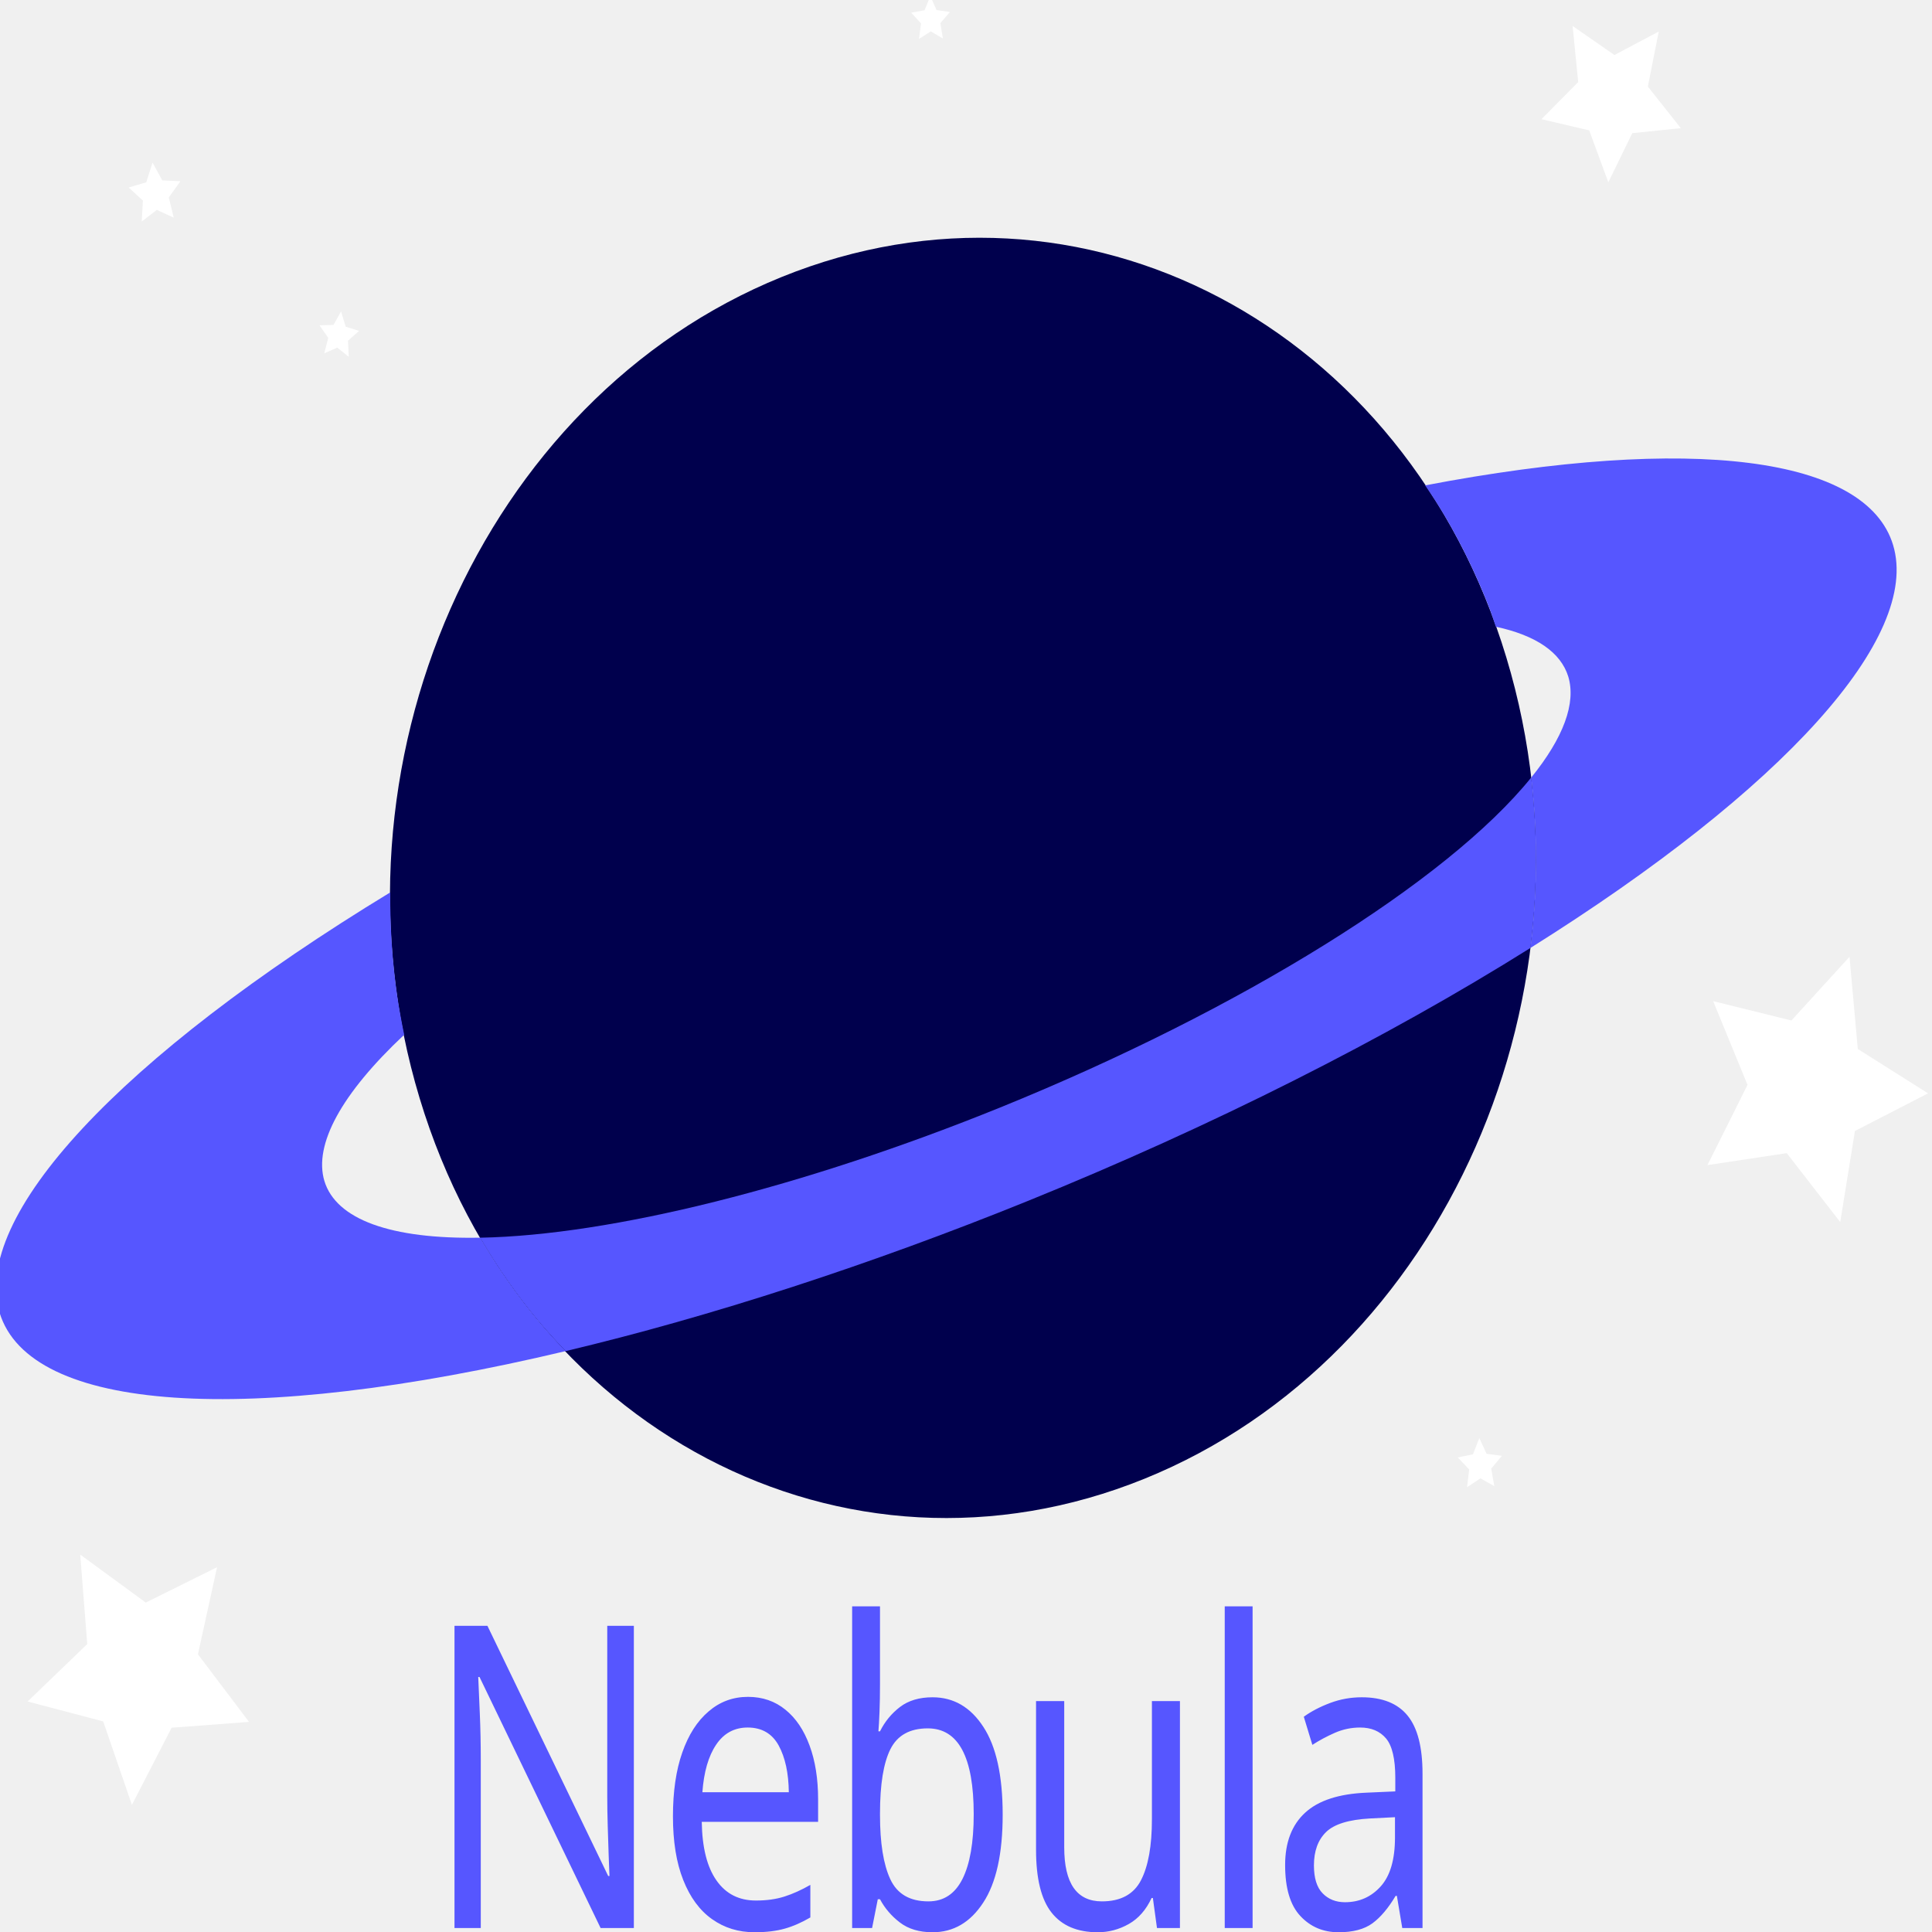
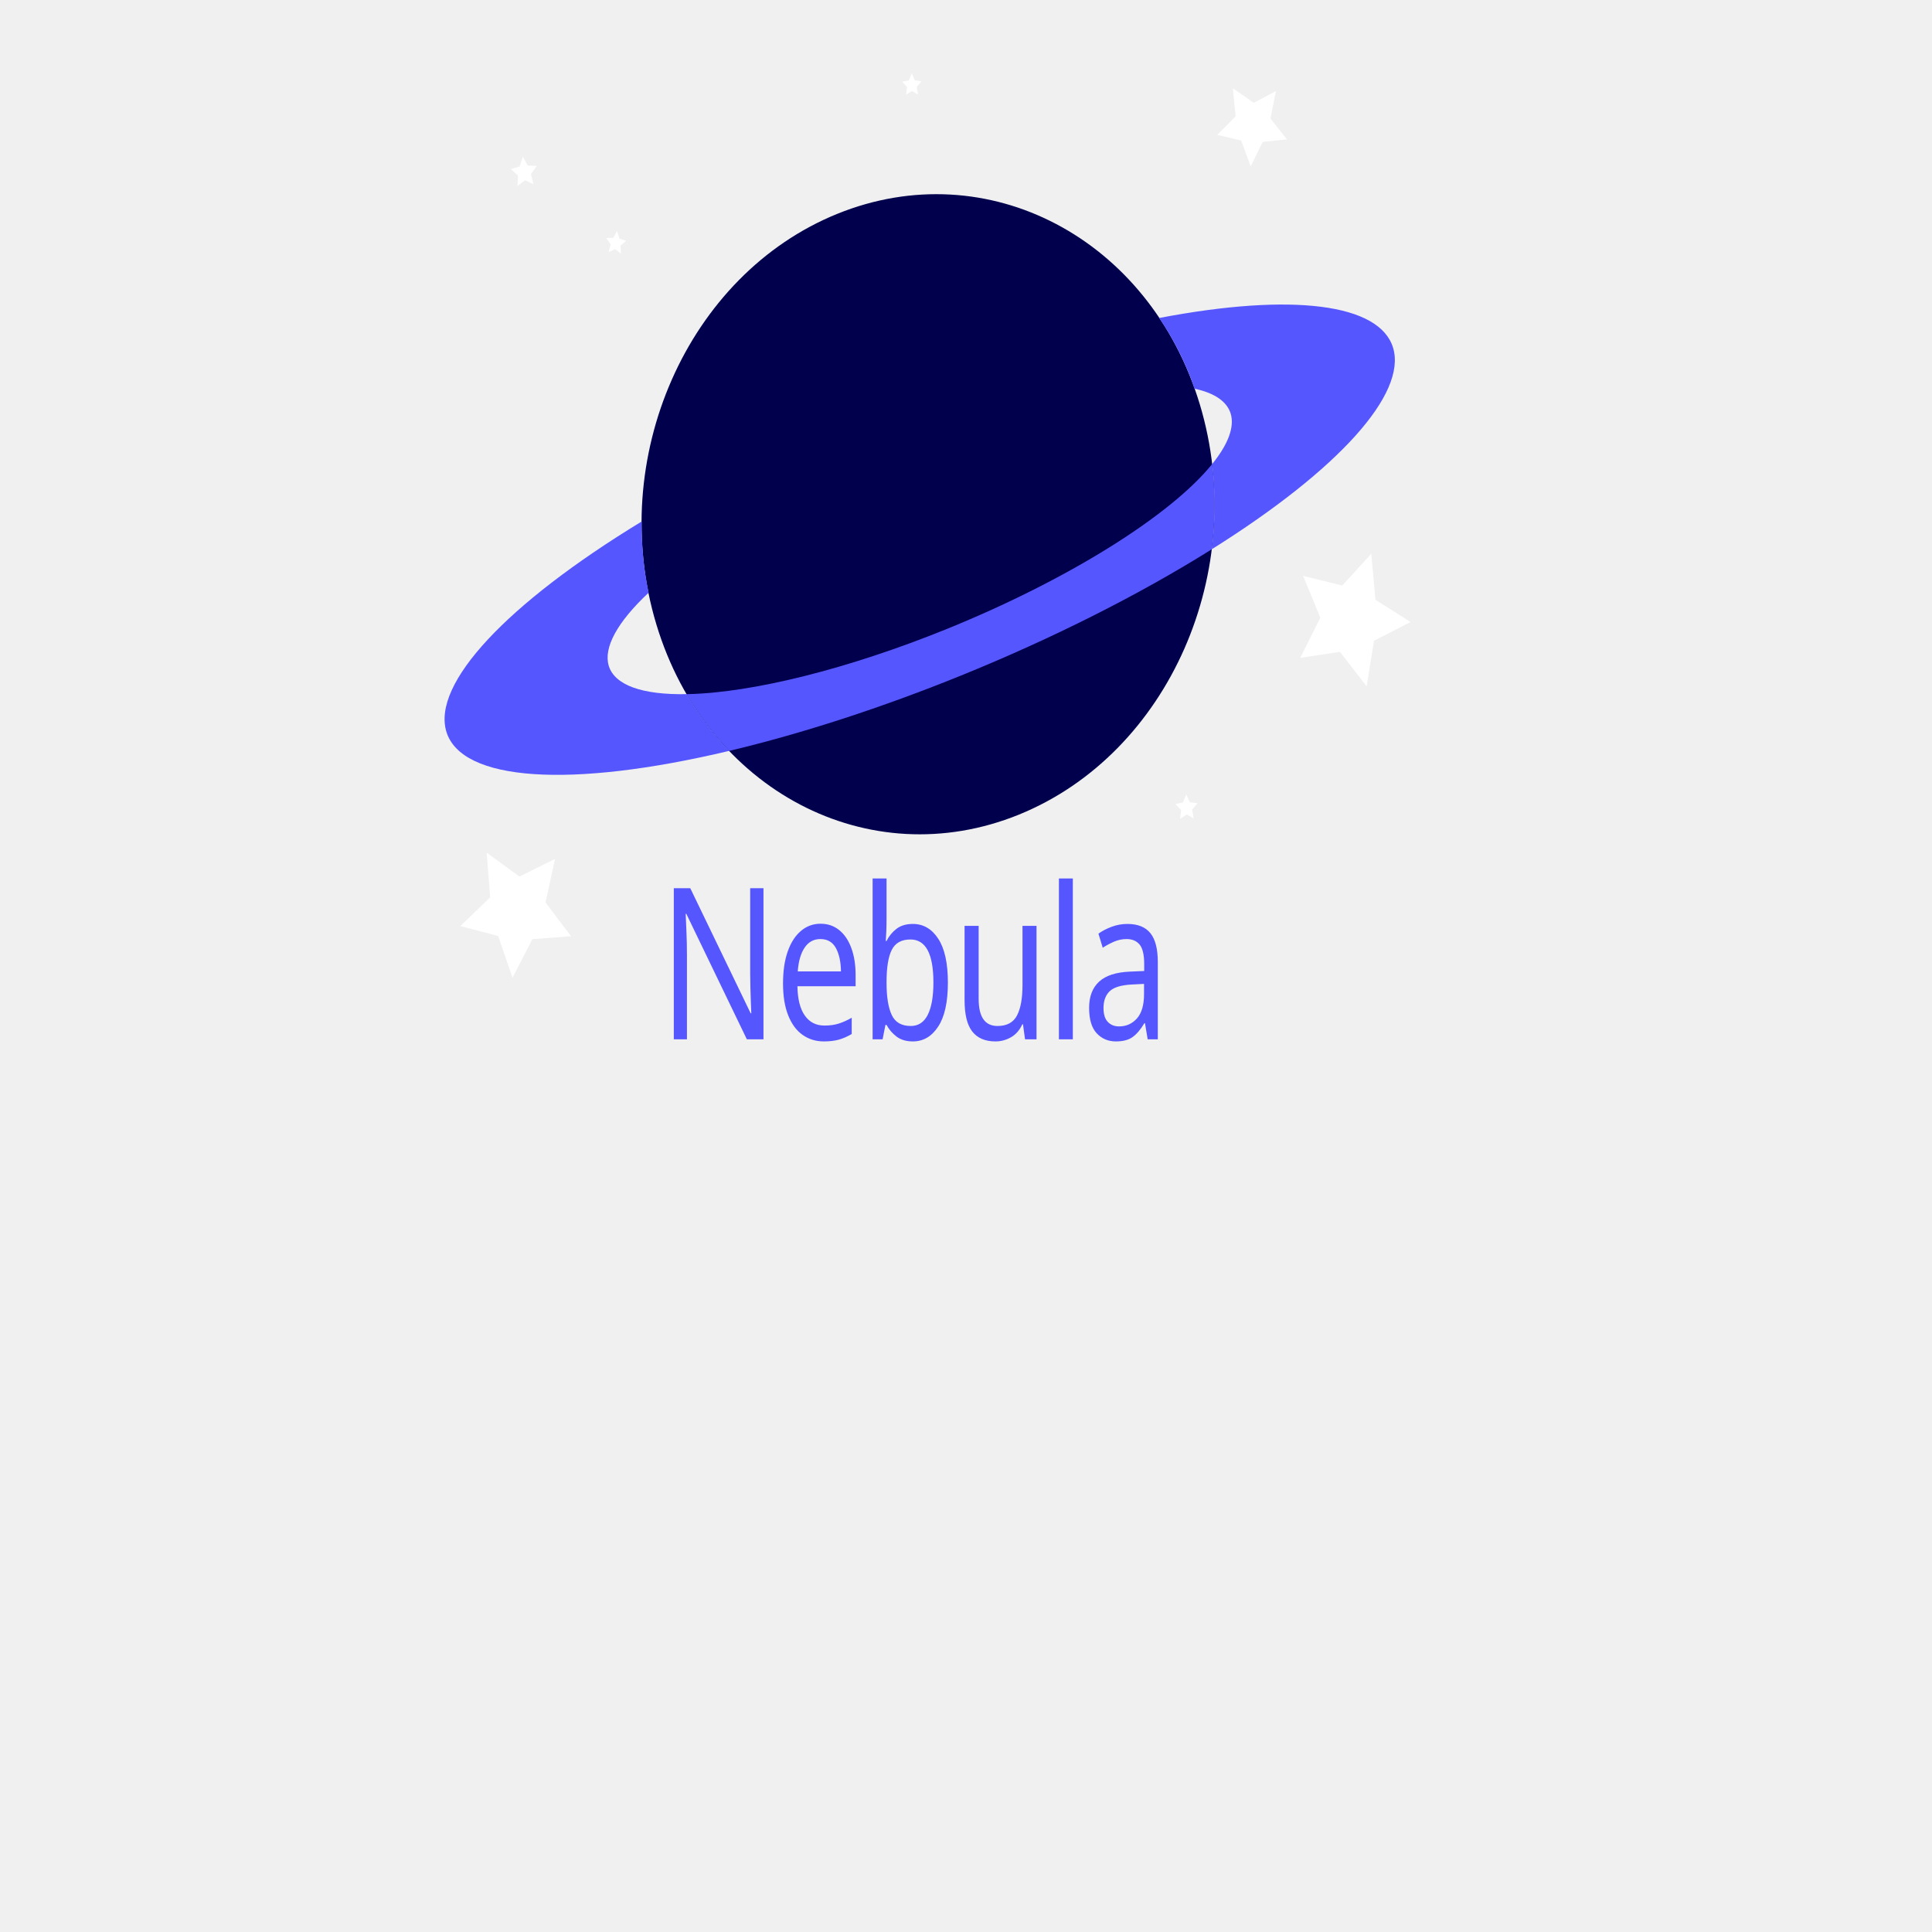
- <svg xmlns="http://www.w3.org/2000/svg" width="1200" height="1200" version="1.1" viewBox="0 0 317.5 317.5" id="svg401">
-   <defs id="defs405" />
-   <g transform="matrix(1.78782,0,0,2.071527,-5.894366,-35.522)" id="g399">
-     <g transform="rotate(-19.282,211.66,41.56)" id="g377">
-       <path d="M 136.52,44.681 A 52.917,50.501 0 0 1 83.603,95.182 52.917,50.501 0 0 1 30.686,44.681 52.917,50.501 0 0 1 83.603,-5.82 52.917,50.501 0 0 1 136.52,44.681 Z" fill="#00004d" stroke-width="0" id="path365" />
-       <g fill="#5656ff" stroke-width="0.195" id="g373">
-         <path d="m 135.53,54.415 a 52.917,50.501 0 0 1 -0.058,0.295 52.917,50.501 0 0 1 -0.321,1.409 52.917,50.501 0 0 1 -0.363,1.4 52.917,50.501 0 0 1 -0.405,1.39 52.917,50.501 0 0 1 -0.446,1.378 52.917,50.501 0 0 1 -0.487,1.365 52.917,50.501 0 0 1 -0.528,1.351 52.917,50.501 0 0 1 -0.568,1.336 52.917,50.501 0 0 1 -0.608,1.32 52.917,50.501 0 0 1 -0.647,1.303 52.917,50.501 0 0 1 -0.101,0.189 92.198,22.852 0 0 0 42.024,-19.164 92.198,22.852 0 0 0 -39.038,-18.67 52.917,50.501 0 0 1 0.925,2.965 52.917,50.501 0 0 1 0.897,4.085 52.917,50.501 0 0 1 0.541,4.142 52.917,50.501 0 0 1 0.067,1.538 60.568,15.012 0 0 1 4.978,5.94 60.568,15.012 0 0 1 -5.86,6.428 z" id="path367" />
-         <path d="m 32.286,56.967 a 52.917,50.501 0 0 0 0.024,0.111 52.917,50.501 0 0 0 1.248,4.001 52.917,50.501 0 0 0 1.59,3.888 52.917,50.501 0 0 0 1.581,3.087 92.198,22.852 0 0 0 44.091,2.786 92.198,22.852 0 0 0 50.174,-3.688 52.917,50.501 0 0 0 0.101,-0.189 52.917,50.501 0 0 0 0.647,-1.303 52.917,50.501 0 0 0 0.608,-1.32 52.917,50.501 0 0 0 0.568,-1.336 52.917,50.501 0 0 0 0.528,-1.351 52.917,50.501 0 0 0 0.487,-1.365 52.917,50.501 0 0 0 0.446,-1.378 52.917,50.501 0 0 0 0.405,-1.39 52.917,50.501 0 0 0 0.363,-1.4 52.917,50.501 0 0 0 0.321,-1.409 52.917,50.501 0 0 0 0.058,-0.295 60.568,15.012 0 0 1 -54.707,8.585 60.568,15.012 0 0 1 -48.535,-6.033 z" id="path369" />
-         <path d="m 33.528,28.381 a 92.198,22.852 0 0 0 -44.905,19.607 92.198,22.852 0 0 0 48.107,20.066 52.917,50.501 0 0 1 -1.581,-3.087 52.917,50.501 0 0 1 -1.59,-3.888 52.917,50.501 0 0 1 -1.248,-4.001 52.917,50.501 0 0 1 -0.024,-0.111 60.568,15.012 0 0 1 -12.033,-8.979 60.568,15.012 0 0 1 10.755,-8.524 52.917,50.501 0 0 1 0.405,-3.096 52.917,50.501 0 0 1 0.897,-4.085 52.917,50.501 0 0 1 1.218,-3.903 z" id="path371" />
+ <svg xmlns="http://www.w3.org/2000/svg" width="800" height="800" version="1.1" viewBox="0 0 211.67 211.67">
+   <g transform="matrix(.59594 0 0 .69051 46.96 -3.5899)">
+     <g transform="rotate(-19.282,211.66,41.56)">
+       <path d="m136.52 44.681a52.917 50.501 0 0 1-52.917 50.501 52.917 50.501 0 0 1-52.917-50.501 52.917 50.501 0 0 1 52.917-50.501 52.917 50.501 0 0 1 52.917 50.501z" fill="#00004d" stroke-width="0" />
+       <g fill="#5656ff" stroke-width=".195">
+         <path d="m135.53 54.415a52.917 50.501 0 0 1-0.058 0.295 52.917 50.501 0 0 1-0.321 1.409 52.917 50.501 0 0 1-0.363 1.4 52.917 50.501 0 0 1-0.405 1.39 52.917 50.501 0 0 1-0.446 1.378 52.917 50.501 0 0 1-0.487 1.365 52.917 50.501 0 0 1-0.528 1.351 52.917 50.501 0 0 1-0.568 1.336 52.917 50.501 0 0 1-0.608 1.32 52.917 50.501 0 0 1-0.647 1.303 52.917 50.501 0 0 1-0.101 0.189 92.198 22.852 0 0 0 42.024-19.164 92.198 22.852 0 0 0-39.038-18.67 52.917 50.501 0 0 1 0.925 2.965 52.917 50.501 0 0 1 0.897 4.085 52.917 50.501 0 0 1 0.541 4.142 52.917 50.501 0 0 1 0.067 1.538 60.568 15.012 0 0 1 4.978 5.94 60.568 15.012 0 0 1-5.86 6.428z" />
+         <path d="m32.286 56.967a52.917 50.501 0 0 0 0.024 0.111 52.917 50.501 0 0 0 1.248 4.001 52.917 50.501 0 0 0 1.59 3.888 52.917 50.501 0 0 0 1.581 3.087 92.198 22.852 0 0 0 44.091 2.786 92.198 22.852 0 0 0 50.174-3.688 52.917 50.501 0 0 0 0.101-0.189 52.917 50.501 0 0 0 0.647-1.303 52.917 50.501 0 0 0 0.608-1.32 52.917 50.501 0 0 0 0.568-1.336 52.917 50.501 0 0 0 0.528-1.351 52.917 50.501 0 0 0 0.487-1.365 52.917 50.501 0 0 0 0.446-1.378 52.917 50.501 0 0 0 0.405-1.39 52.917 50.501 0 0 0 0.363-1.4 52.917 50.501 0 0 0 0.321-1.409 52.917 50.501 0 0 0 0.058-0.295 60.568 15.012 0 0 1-54.707 8.585 60.568 15.012 0 0 1-48.535-6.033z" />
+         <path d="m33.528 28.381a92.198 22.852 0 0 0-44.905 19.607 92.198 22.852 0 0 0 48.107 20.066 52.917 50.501 0 0 1-1.581-3.087 52.917 50.501 0 0 1-1.59-3.888 52.917 50.501 0 0 1-1.248-4.001 52.917 50.501 0 0 1-0.024-0.111 60.568 15.012 0 0 1-12.033-8.979 60.568 15.012 0 0 1 10.755-8.524 52.917 50.501 0 0 1 0.405-3.096 52.917 50.501 0 0 1 0.897-4.085 52.917 50.501 0 0 1 1.218-3.903z" />
      </g>
-       <path d="M 136.52,44.681 A 52.917,50.501 0 0 1 83.603,95.182 52.917,50.501 0 0 1 30.686,44.681 52.917,50.501 0 0 1 83.603,-5.82 52.917,50.501 0 0 1 136.52,44.681 Z" fill="none" stroke-width="0.22" id="path375" />
+       <path d="m136.52 44.681a52.917 50.501 0 0 1-52.917 50.501 52.917 50.501 0 0 1-52.917-50.501 52.917 50.501 0 0 1 52.917-50.501 52.917 50.501 0 0 1 52.917 50.501z" fill="none" stroke-width=".22" />
    </g>
-     <g fill="#ffffff" stroke-width="0" id="g393">
-       <path transform="translate(4.115,41.524)" d="m 147.02,-9.913 -1.756,-4.12 -4.389,-0.889 3.375,-2.943 -0.511,-4.449 3.842,2.301 4.074,-1.861 -1.001,4.365 3.029,3.299 -4.461,0.397 z" id="path379" />
-       <path transform="translate(-32.546,40.027)" d="m 58.732,113.72 -7.113,0.463 -3.651,6.122 -2.638,-6.622 -6.95,-1.58 5.482,-4.555 -0.645,-7.098 6.026,3.806 6.552,-2.807 -1.758,6.908 z" id="path381" />
-       <path transform="translate(1.1223,36.661)" d="m 171.33,77.436 -4.915,-5.469 -7.292,0.949 3.683,-6.365 -3.156,-6.642 7.191,1.536 5.342,-5.054 0.762,7.314 6.457,3.519 -6.721,2.985 z" id="path383" />
-       <path transform="translate(4.115,41.524)" d="m 15.151,-7.108 -1.552,-0.619 -1.39,0.928 0.109,-1.667 -1.312,-1.035 1.62,-0.411 0.579,-1.567 0.892,1.413 1.67,0.066 -1.068,1.285 z" id="path385" />
-       <path transform="translate(4.115,41.524)" d="m 31.236,3.928 -1.052,-0.728 -1.196,0.454 0.367,-1.225 -0.801,-0.997 1.278,-0.03 0.7,-1.07 0.423,1.207 1.234,0.336 -1.017,0.775 z" id="path387" />
-       <path transform="translate(4.115,41.524)" d="m 85.853,-21.323 -1.108,-0.561 -1.091,0.595 0.191,-1.227 -0.903,-0.853 1.226,-0.197 0.533,-1.122 0.567,1.105 1.232,0.16 -0.876,0.88 z" id="path389" />
-       <path transform="translate(4.115,41.524)" d="m 136.54,93.522 -1.274,-0.618 -1.231,0.7 0.194,-1.403 -1.046,-0.955 1.394,-0.249 0.585,-1.29 0.668,1.249 1.407,0.158 -0.981,1.021 z" id="path391" />
+     <g fill="#fff" stroke-width="0">
+       <path transform="translate(4.115,41.524)" d="m147.02-9.913-1.756-4.12-4.389-0.889 3.375-2.943-0.511-4.449 3.842 2.301 4.074-1.861-1.001 4.365 3.029 3.299-4.461 0.397z" />
+       <path transform="translate(-32.546,40.027)" d="m58.732 113.72-7.113 0.463-3.651 6.122-2.638-6.622-6.95-1.58 5.482-4.555-0.645-7.098 6.026 3.806 6.552-2.807-1.758 6.908z" />
+       <path transform="translate(1.1223,36.661)" d="m171.33 77.436-4.915-5.469-7.292 0.949 3.683-6.365-3.156-6.642 7.191 1.536 5.342-5.054 0.762 7.314 6.457 3.519-6.721 2.985z" />
+       <path transform="translate(4.115,41.524)" d="m15.151-7.108-1.552-0.619-1.39 0.928 0.109-1.667-1.312-1.035 1.62-0.411 0.579-1.567 0.892 1.413 1.67 0.066-1.068 1.285z" />
+       <path transform="translate(4.115,41.524)" d="m31.236 3.928-1.052-0.728-1.196 0.454 0.367-1.225-0.801-0.997 1.278-0.03 0.7-1.07 0.423 1.207 1.234 0.336-1.017 0.775z" />
+       <path transform="translate(4.115,41.524)" d="m85.853-21.323-1.108-0.561-1.091 0.595 0.191-1.227-0.903-0.853 1.226-0.197 0.533-1.122 0.567 1.105 1.232 0.16-0.876 0.88z" />
+       <path transform="translate(4.115,41.524)" d="m136.54 93.522-1.274-0.618-1.231 0.7 0.194-1.403-1.046-0.955 1.394-0.249 0.585-1.29 0.668 1.249 1.407 0.158-0.981 1.021z" />
    </g>
-     <text transform="scale(0.93125,1.0738)" x="45.373" y="158.412" fill="#5656ff" font-family="Magneto" font-size="31.269px" letter-spacing="-0.889px" stroke-width="26.057" style="font-variant-ligatures:normal;font-variant-caps:normal;font-variant-numeric:normal;font-variant-east-asian:normal" xml:space="preserve" id="text397">
-       <tspan x="45.373" y="158.412" fill="#5656ff" font-family="Moondance" font-size="31.269px" stroke-width="26.057" style="font-variant-ligatures:normal;font-variant-caps:normal;font-variant-numeric:normal;font-variant-east-asian:normal" id="tspan395">Nebula</tspan>
+     <text transform="scale(.93125 1.0738)" x="45.373" y="158.412" fill="#5656ff" font-family="Magneto" font-size="31.269px" letter-spacing="-.889px" stroke-width="26.057" style="font-variant-caps:normal;font-variant-east-asian:normal;font-variant-ligatures:normal;font-variant-numeric:normal" xml:space="preserve">
+       <tspan x="45.373" y="158.412" fill="#5656ff" font-family="Moondance" font-size="31.269px" stroke-width="26.057" style="font-variant-caps:normal;font-variant-east-asian:normal;font-variant-ligatures:normal;font-variant-numeric:normal">Nebula</tspan>
    </text>
  </g>
</svg>
